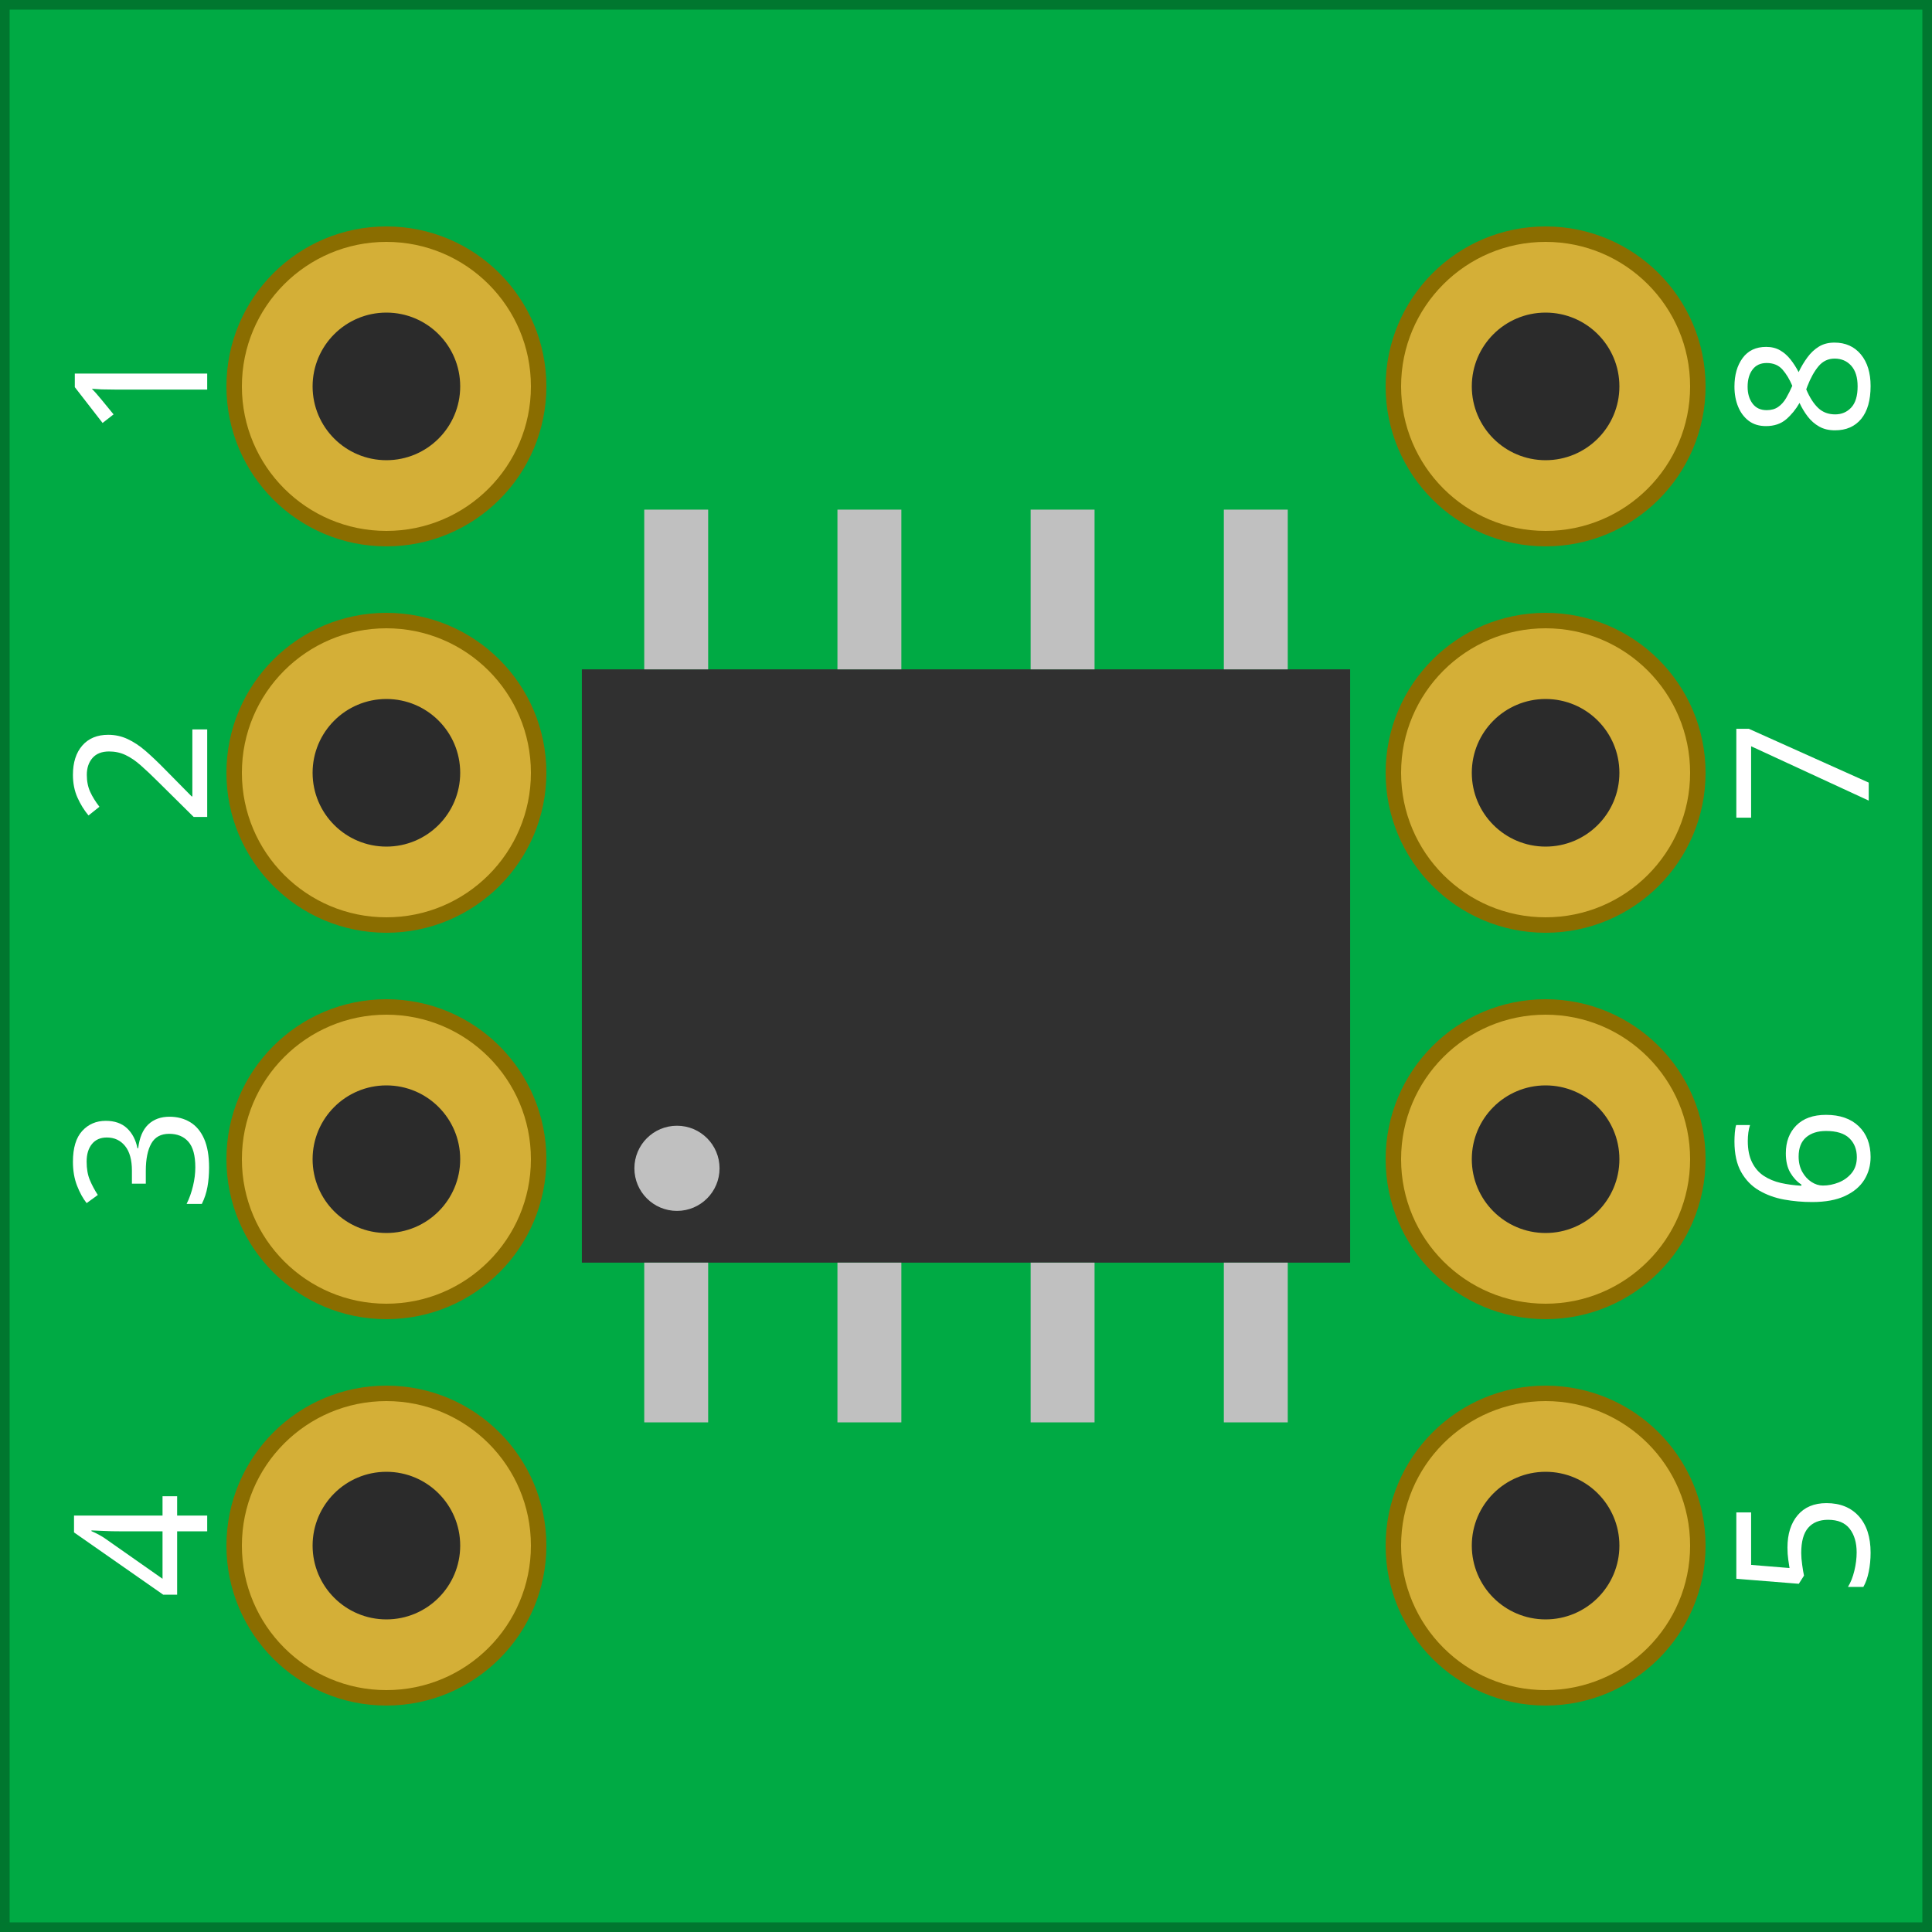
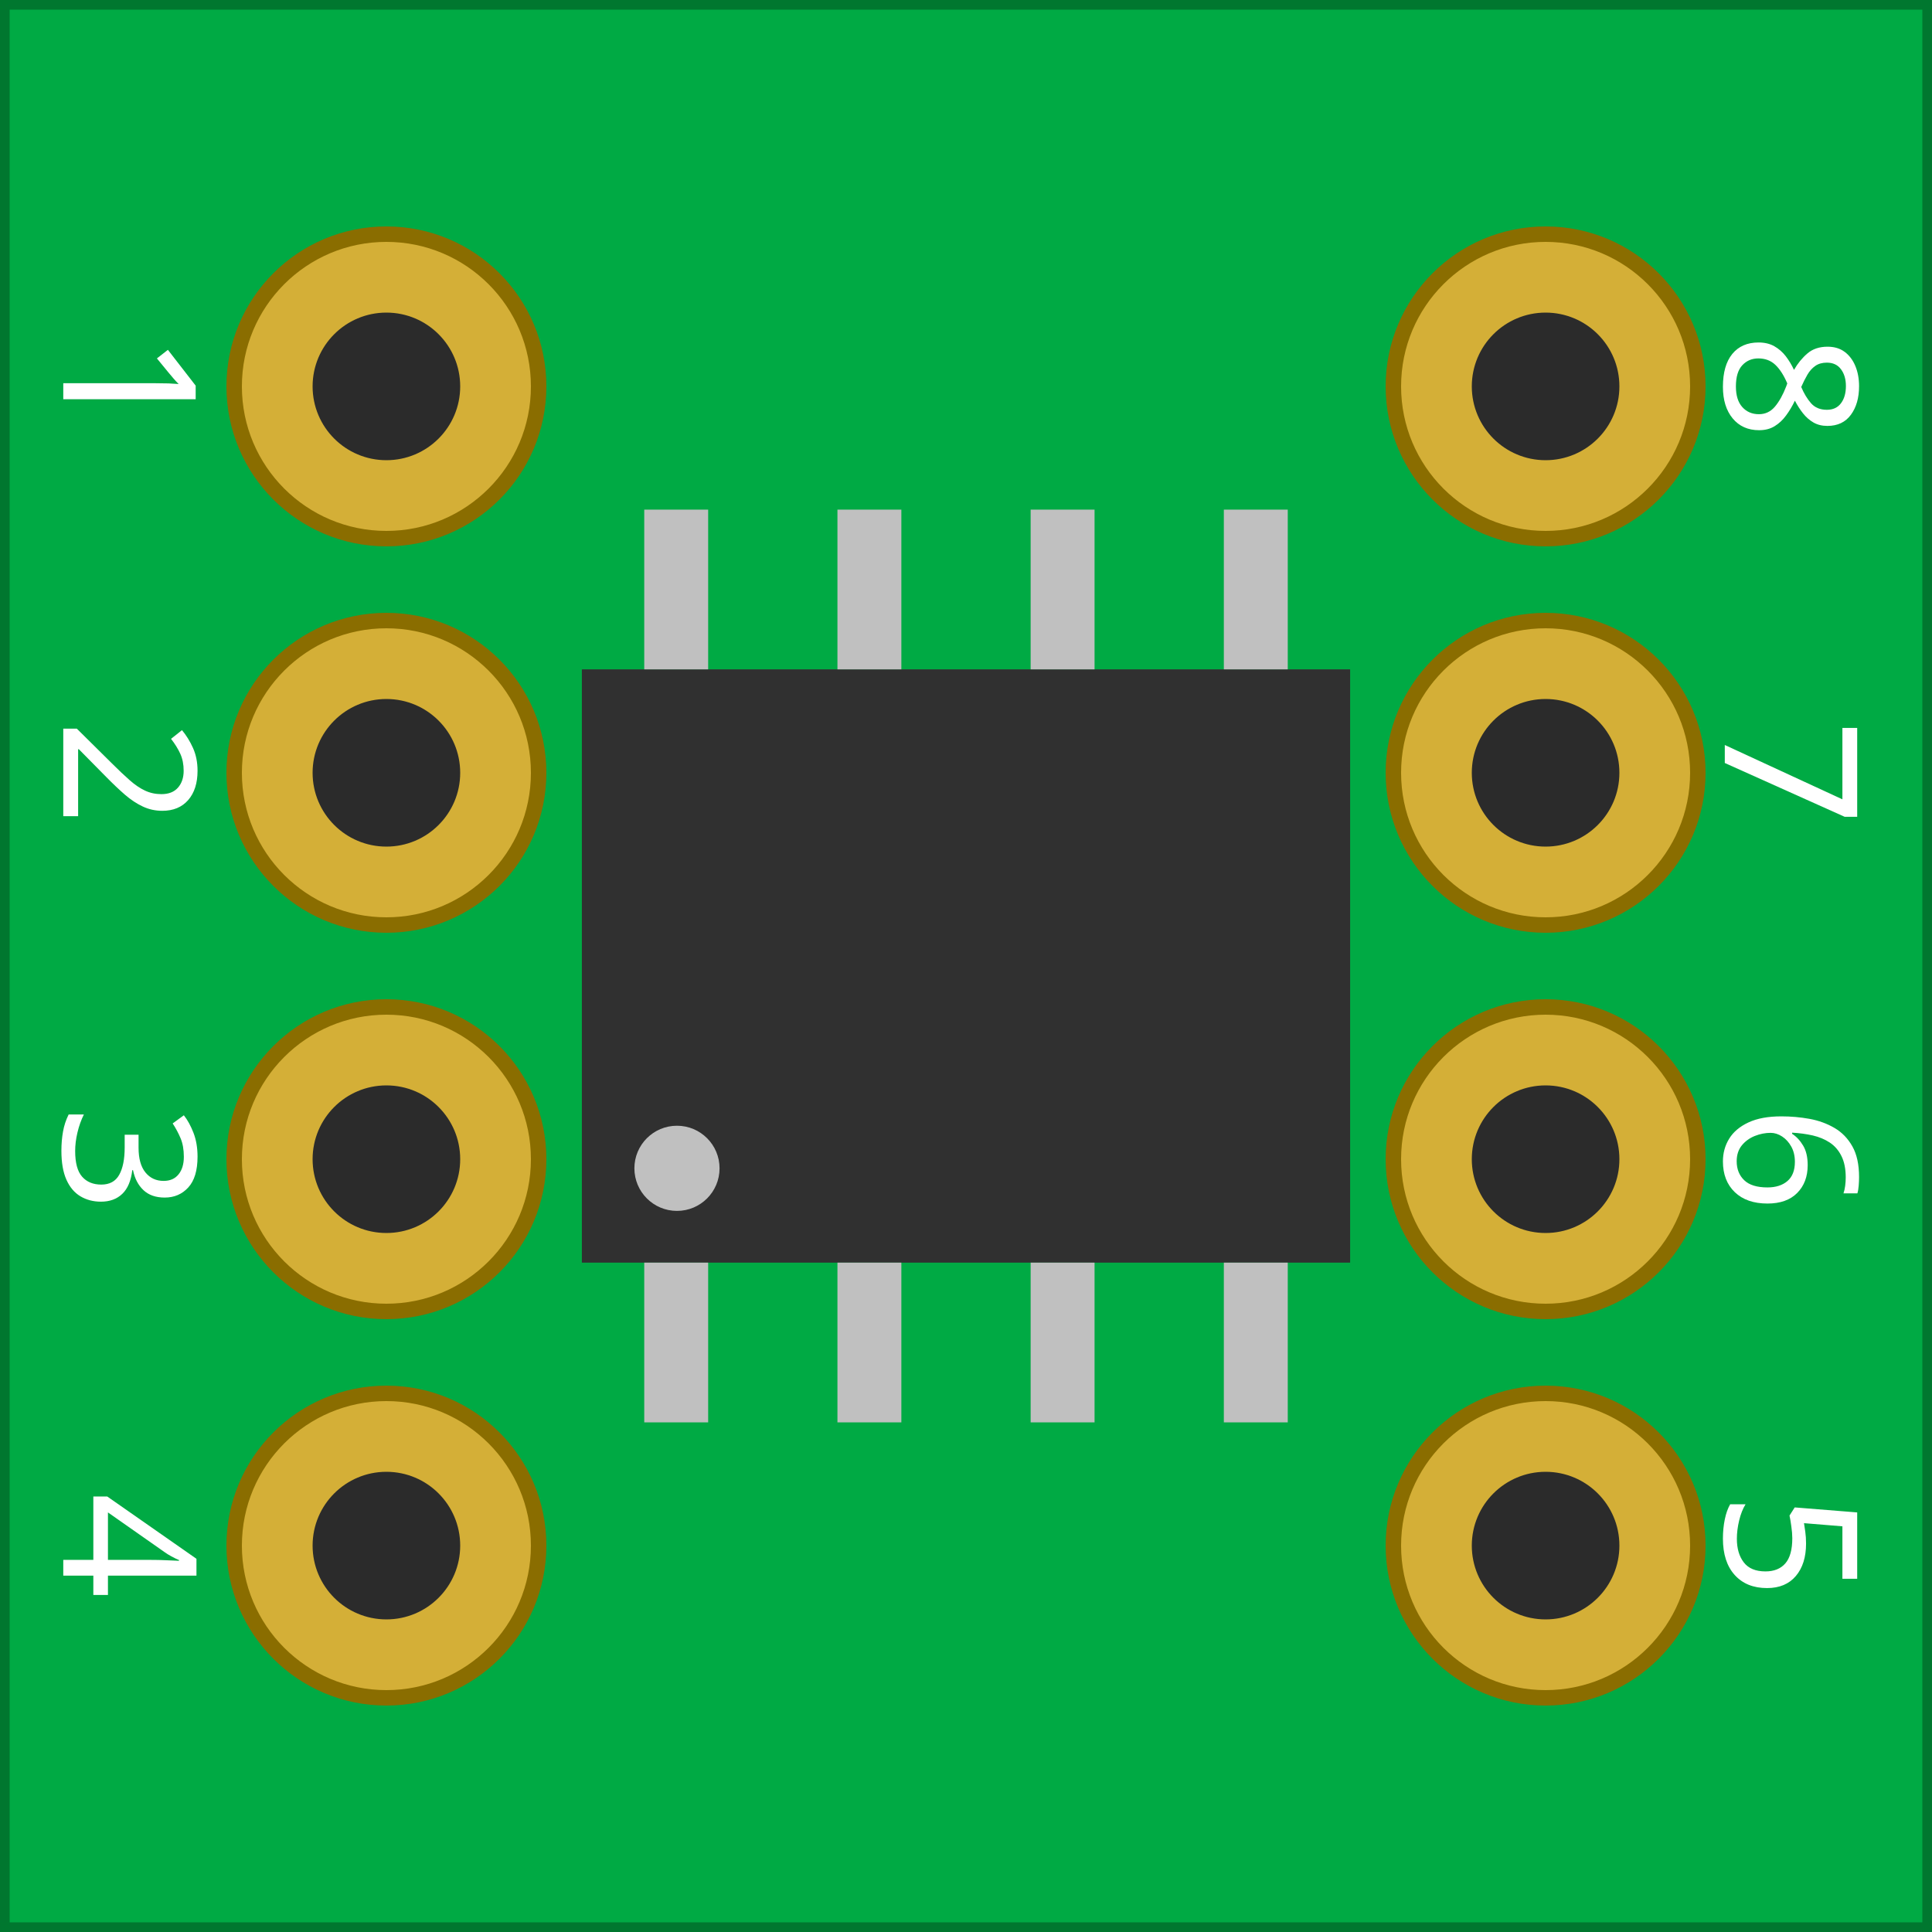
<svg xmlns="http://www.w3.org/2000/svg" width="12.70mm" height="12.70mm" viewBox="0 0 500 500">
  <g id="breadboard">
    <rect x="0" y="0" width="500" height="500" fill="#00aa44" stroke="#00772f" stroke-width="5" />
    <rect x="150.59" y="173.23" width="198.82" height="153.54" fill="#303030" stroke="none" />
    <rect x="166.73" y="131.89" width="16.54" height="41.34" fill="#c0c0c0" stroke="none" />
    <rect x="166.73" y="326.77" width="16.54" height="41.34" fill="#c0c0c0" stroke="none" />
    <rect x="216.73" y="131.89" width="16.54" height="41.34" fill="#c0c0c0" stroke="none" />
    <rect x="216.73" y="326.77" width="16.54" height="41.34" fill="#c0c0c0" stroke="none" />
    <rect x="266.73" y="131.89" width="16.54" height="41.34" fill="#c0c0c0" stroke="none" />
    <rect x="266.73" y="326.77" width="16.54" height="41.34" fill="#c0c0c0" stroke="none" />
    <rect x="316.73" y="131.89" width="16.54" height="41.34" fill="#c0c0c0" stroke="none" />
    <rect x="316.73" y="326.77" width="16.54" height="41.34" fill="#c0c0c0" stroke="none" />
    <circle cx="175.20" cy="302.36" r="11.02" fill="#c0c0c0" stroke="none" />
    <circle id="connector0pin" connectorname="NC" cx="100.0" cy="100.0" r="39.4" fill="#d4af37" stroke="#8a6d00" stroke-width="4" />
    <circle cx="100.0" cy="100.0" r="19.1" fill="#2b2b2b" />
    <circle id="connector7pin" connectorname="VCC" cx="400.0" cy="100.0" r="39.4" fill="#d4af37" stroke="#8a6d00" stroke-width="4" />
    <circle cx="400.0" cy="100.0" r="19.1" fill="#2b2b2b" />
    <circle id="connector1pin" connectorname="NC" cx="100.0" cy="200.0" r="39.4" fill="#d4af37" stroke="#8a6d00" stroke-width="4" />
    <circle cx="100.0" cy="200.0" r="19.1" fill="#2b2b2b" />
    <circle id="connector6pin" connectorname="NC" cx="400.0" cy="200.0" r="39.4" fill="#d4af37" stroke="#8a6d00" stroke-width="4" />
    <circle cx="400.0" cy="200.0" r="19.1" fill="#2b2b2b" />
    <circle id="connector2pin" connectorname="NC" cx="100.0" cy="300.0" r="39.4" fill="#d4af37" stroke="#8a6d00" stroke-width="4" />
    <circle cx="100.0" cy="300.0" r="19.1" fill="#2b2b2b" />
    <circle id="connector5pin" connectorname="SCL" cx="400.0" cy="300.0" r="39.4" fill="#d4af37" stroke="#8a6d00" stroke-width="4" />
    <circle cx="400.0" cy="300.0" r="19.1" fill="#2b2b2b" />
    <circle id="connector3pin" connectorname="GND" cx="100.0" cy="400.0" r="39.4" fill="#d4af37" stroke="#8a6d00" stroke-width="4" />
    <circle cx="100.0" cy="400.0" r="19.1" fill="#2b2b2b" />
    <circle id="connector4pin" connectorname="SDA" cx="400.0" cy="400.0" r="39.4" fill="#d4af37" stroke="#8a6d00" stroke-width="4" />
    <circle cx="400.0" cy="400.0" r="19.1" fill="#2b2b2b" />
-     <text x="35.0" y="100.0" font-size="48" fill="#ffffff" text-anchor="middle" dominant-baseline="central" font-family="DroidSans" transform="rotate(-90 35.0 100.0)">1</text>
-     <text x="465.0" y="100.0" font-size="48" fill="#ffffff" text-anchor="middle" dominant-baseline="central" font-family="DroidSans" transform="rotate(-90 465.0 100.0)">8</text>
-     <text x="35.0" y="200.0" font-size="48" fill="#ffffff" text-anchor="middle" dominant-baseline="central" font-family="DroidSans" transform="rotate(-90 35.0 200.0)">2</text>
-     <text x="465.0" y="200.0" font-size="48" fill="#ffffff" text-anchor="middle" dominant-baseline="central" font-family="DroidSans" transform="rotate(-90 465.0 200.0)">7</text>
-     <text x="35.0" y="300.0" font-size="48" fill="#ffffff" text-anchor="middle" dominant-baseline="central" font-family="DroidSans" transform="rotate(-90 35.0 300.0)">3</text>
-     <text x="465.0" y="300.0" font-size="48" fill="#ffffff" text-anchor="middle" dominant-baseline="central" font-family="DroidSans" transform="rotate(-90 465.0 300.0)">6</text>
-     <text x="35.0" y="400.0" font-size="48" fill="#ffffff" text-anchor="middle" dominant-baseline="central" font-family="DroidSans" transform="rotate(-90 35.0 400.0)">4</text>
-     <text x="465.0" y="400.0" font-size="48" fill="#ffffff" text-anchor="middle" dominant-baseline="central" font-family="DroidSans" transform="rotate(-90 465.0 400.0)">5</text>
+     <text x="35.0" y="100.0" font-size="48" fill="#ffffff" text-anchor="middle" dominant-baseline="central" font-family="DroidSans" transform="rotate(90 35.0 100.0)">1</text>
+     <text x="465.0" y="100.0" font-size="48" fill="#ffffff" text-anchor="middle" dominant-baseline="central" font-family="DroidSans" transform="rotate(90 465.0 100.0)">8</text>
+     <text x="35.0" y="200.0" font-size="48" fill="#ffffff" text-anchor="middle" dominant-baseline="central" font-family="DroidSans" transform="rotate(90 35.0 200.0)">2</text>
+     <text x="465.0" y="200.0" font-size="48" fill="#ffffff" text-anchor="middle" dominant-baseline="central" font-family="DroidSans" transform="rotate(90 465.0 200.0)">7</text>
+     <text x="35.0" y="300.0" font-size="48" fill="#ffffff" text-anchor="middle" dominant-baseline="central" font-family="DroidSans" transform="rotate(90 35.0 300.0)">3</text>
+     <text x="465.0" y="300.0" font-size="48" fill="#ffffff" text-anchor="middle" dominant-baseline="central" font-family="DroidSans" transform="rotate(90 465.0 300.0)">6</text>
+     <text x="35.0" y="400.0" font-size="48" fill="#ffffff" text-anchor="middle" dominant-baseline="central" font-family="DroidSans" transform="rotate(90 35.0 400.0)">4</text>
+     <text x="465.0" y="400.0" font-size="48" fill="#ffffff" text-anchor="middle" dominant-baseline="central" font-family="DroidSans" transform="rotate(90 465.0 400.0)">5</text>
  </g>
</svg>
